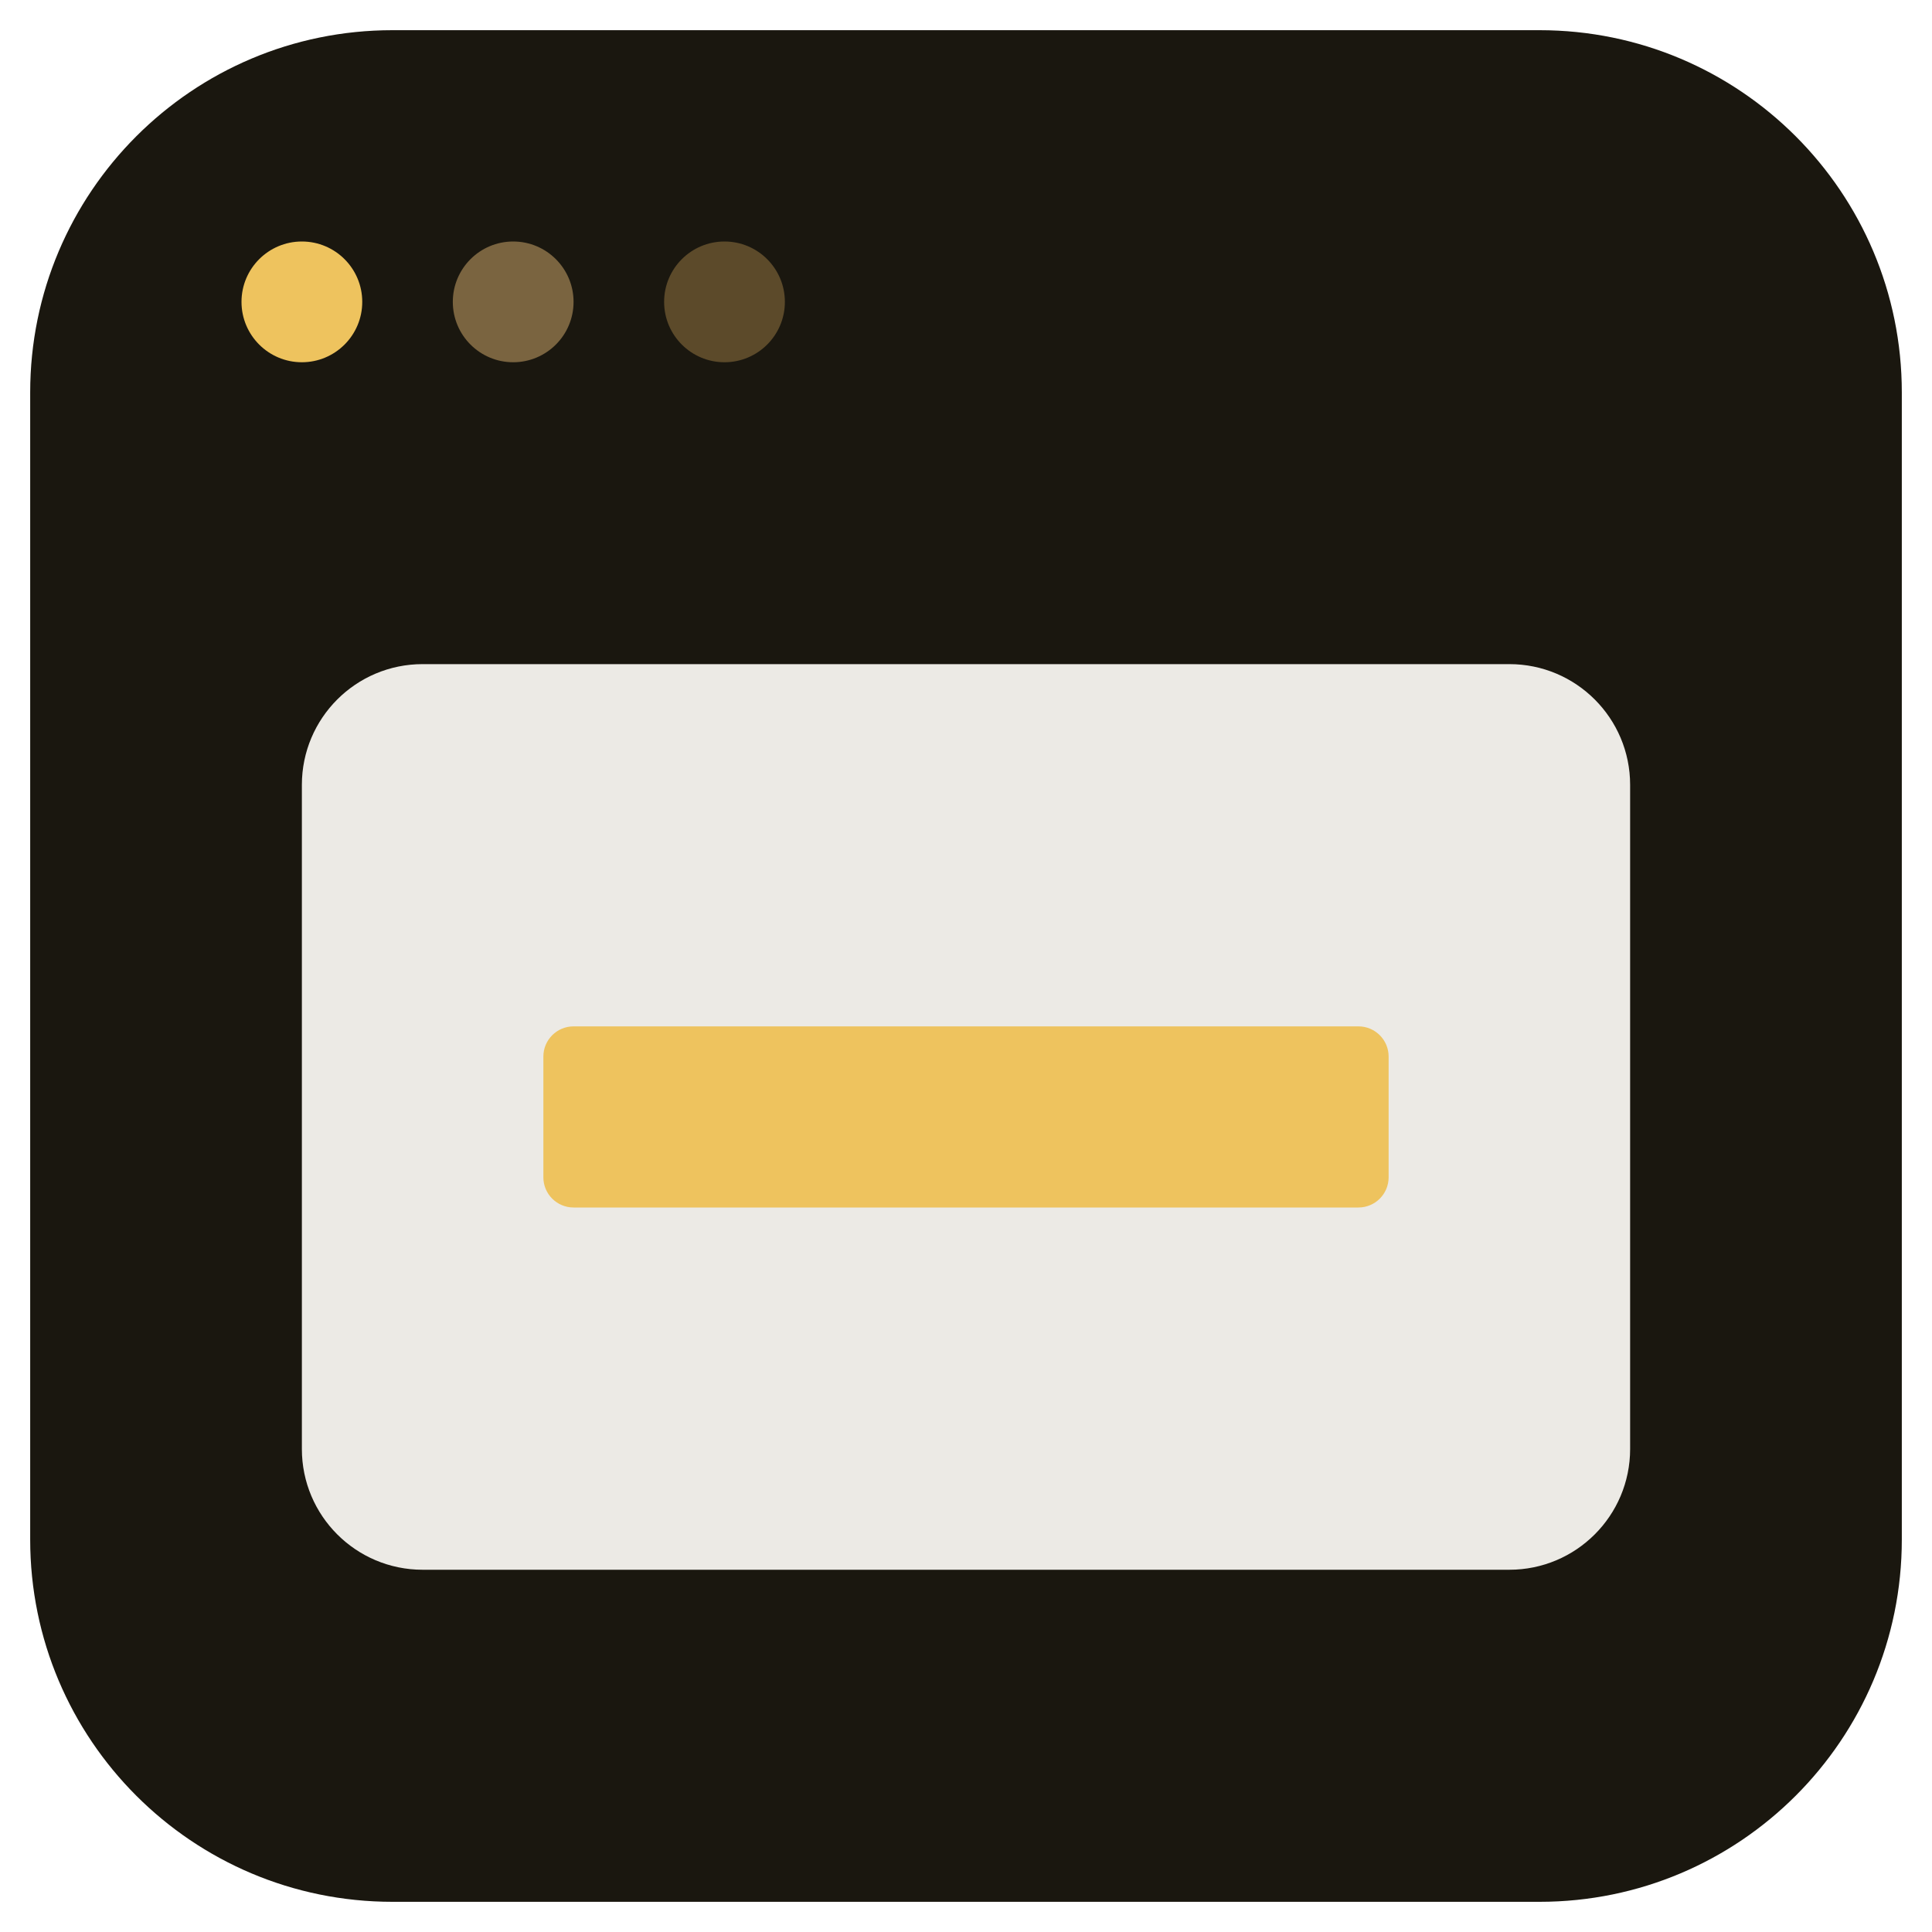
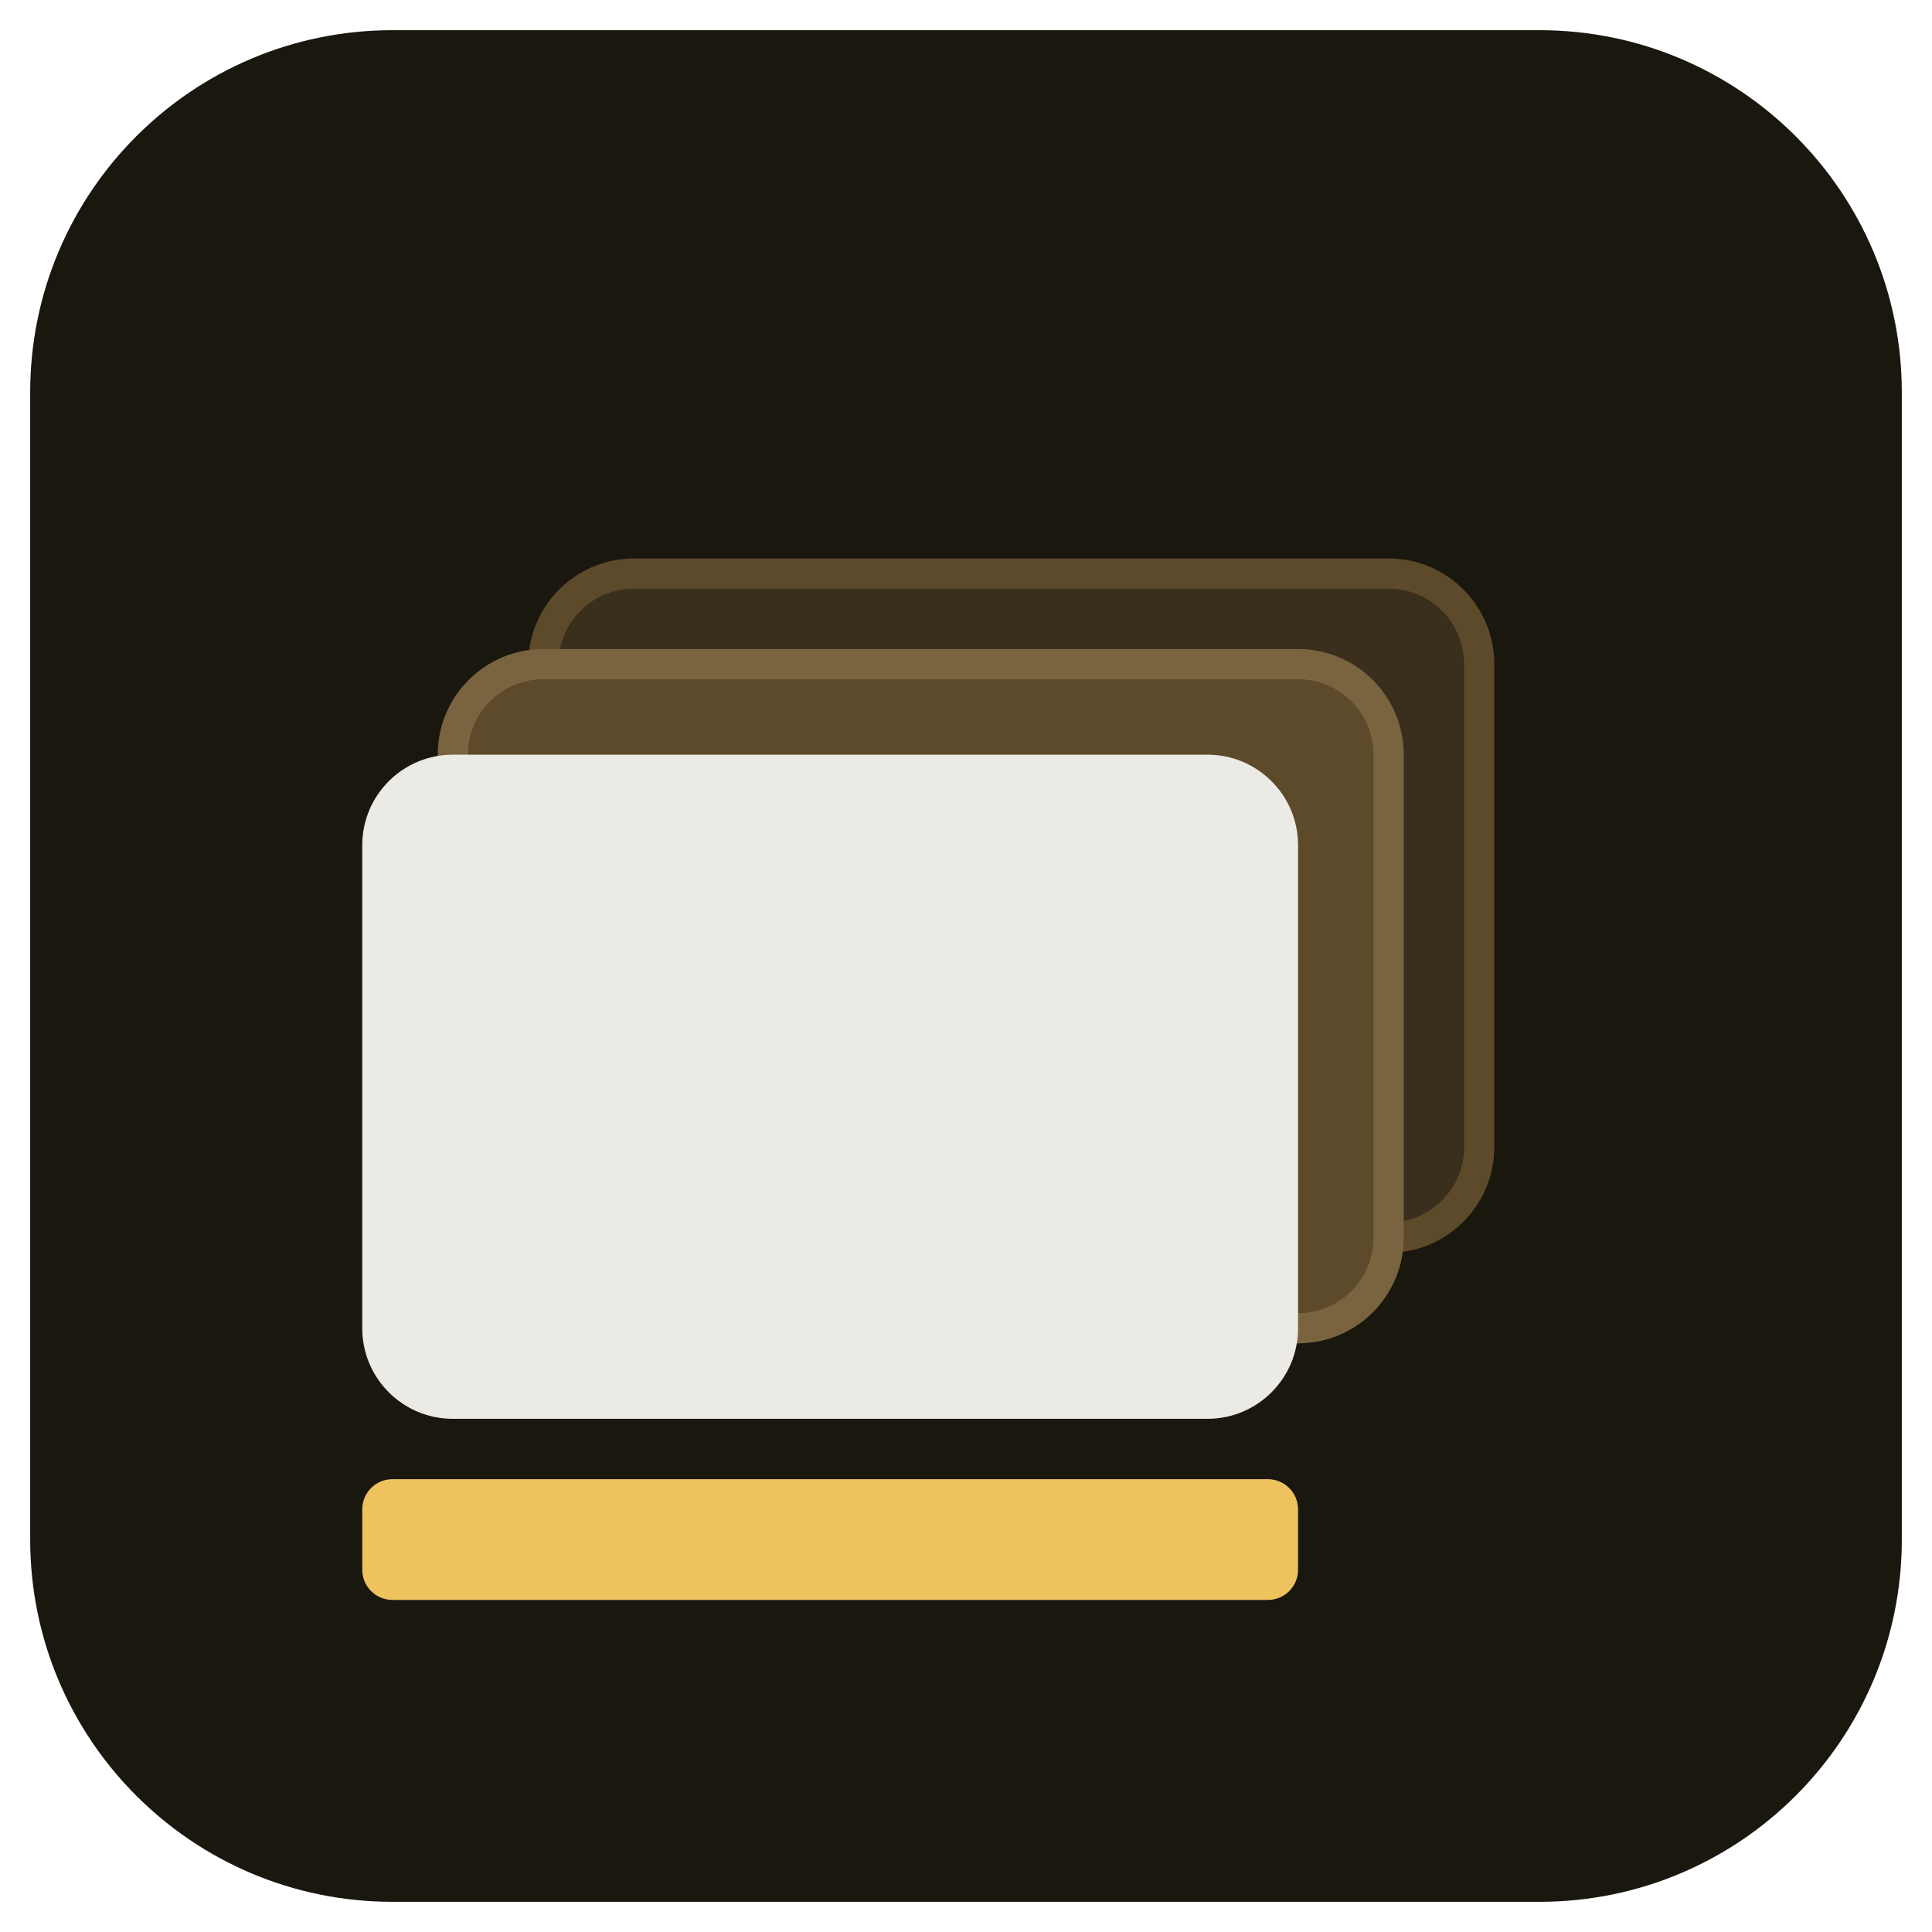
<svg xmlns="http://www.w3.org/2000/svg" viewBox="0 0 128 128" shape-rendering="geometricPrecision">
  <rect x="2" y="2" width="124" height="124" rx="24" fill="#1a170f" />
-   <circle cx="20" cy="20" r="4" fill="#eec35e" />
-   <circle cx="34" cy="20" r="4" fill="#7a6440" />
-   <circle cx="48" cy="20" r="4" fill="#5c4a2a" />
-   <rect x="20" y="44" width="88" height="60" rx="8" fill="#eceae5" />
-   <rect x="36" y="68" width="56" height="12" rx="2" fill="#eec35e" />
+   <rect x="36" y="38" width="62" height="44" rx="6" fill="#3a2f1c" stroke="#5c4a2a" stroke-width="2" />
+   <rect x="30" y="44" width="62" height="44" rx="6" fill="#5c4a2a" stroke="#7a6440" stroke-width="2" />
+   <rect x="24" y="50" width="62" height="44" rx="6" fill="#eceae5" />
+   <rect x="24" y="98" width="62" height="8" fill="#eec35e" rx="2" />
</svg>
